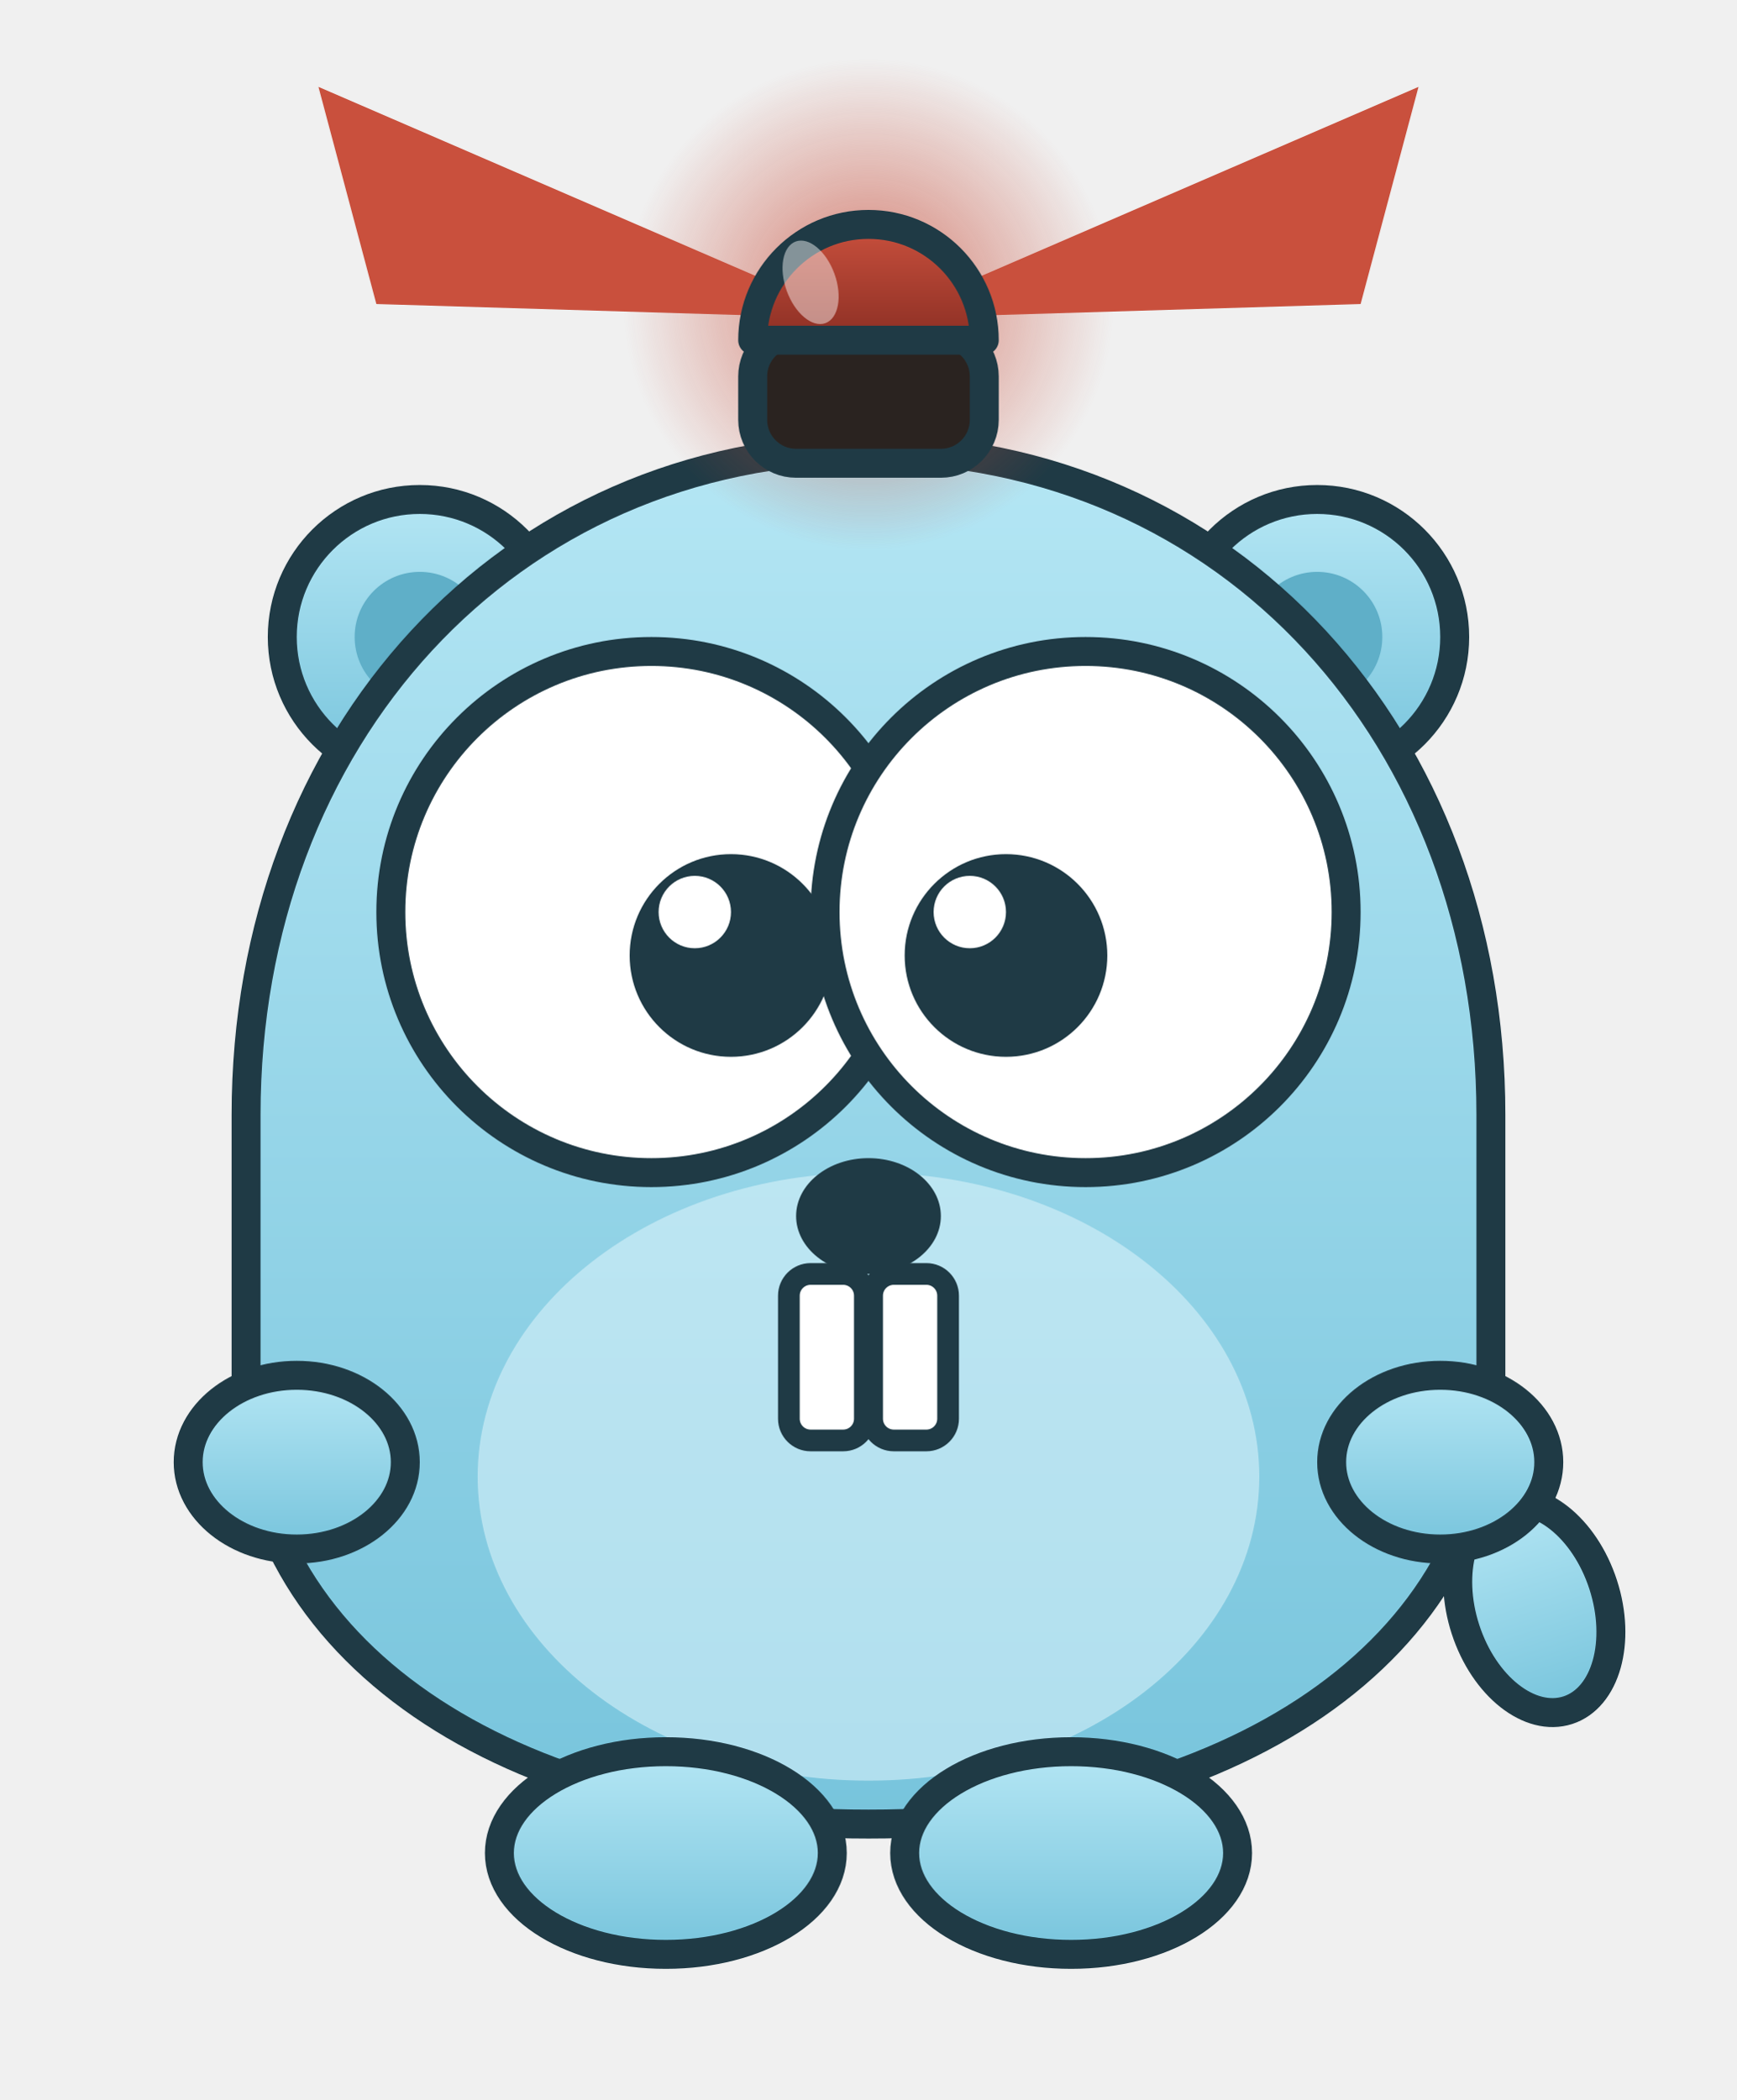
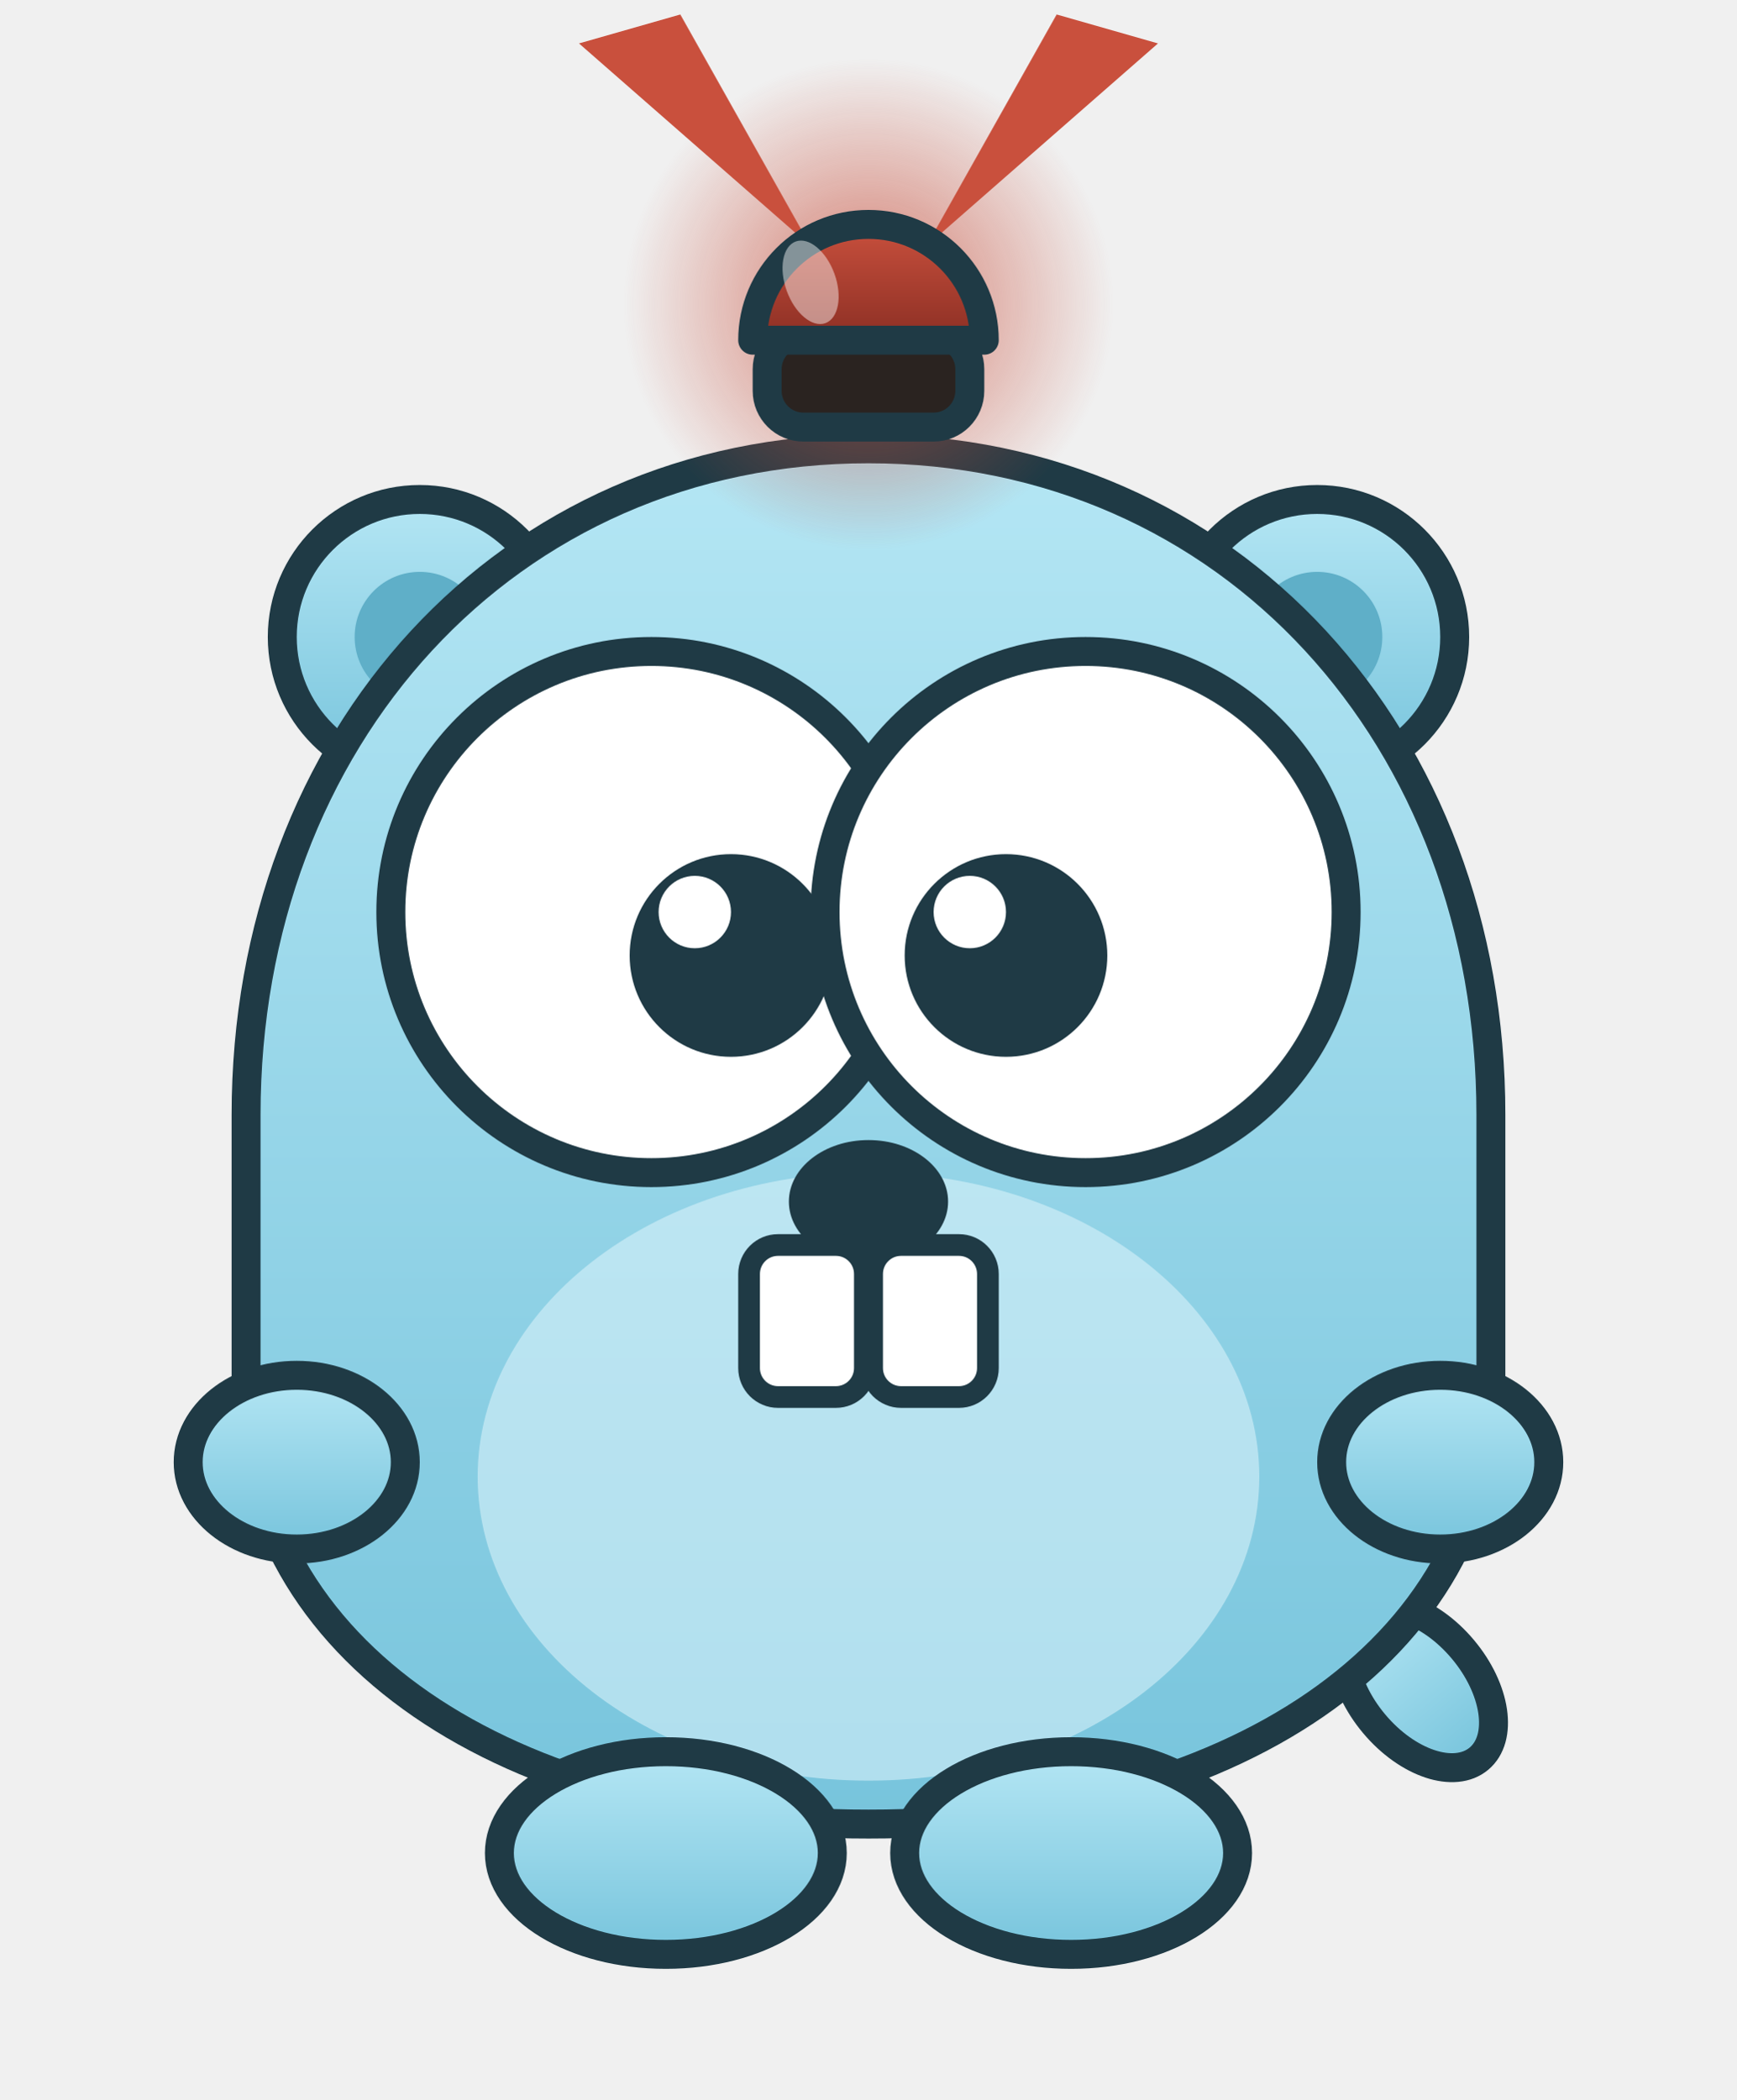
<svg xmlns="http://www.w3.org/2000/svg" viewBox="0 0 240 290" width="240" height="290" role="img" aria-labelledby="gopherTitle gopherDesc">
  <defs>
    <linearGradient id="seBody" x1="0" y1="0" x2="0" y2="1">
      <stop offset="0" stop-color="#B4E6F4" />
      <stop offset="1" stop-color="#77C4DC" />
    </linearGradient>
    <linearGradient id="seDome" x1="0" y1="1" x2="0" y2="0">
      <stop offset="0" stop-color="#8c2f24" />
      <stop offset="1" stop-color="#c9503d" />
    </linearGradient>
    <radialGradient id="seGlow">
      <stop offset="0" stop-color="#c9503d" stop-opacity=".75" />
      <stop offset="1" stop-color="#c9503d" stop-opacity="0" />
    </radialGradient>
  </defs>
  <style>
    /* The beacon does not sweep across the face — two cones alternating read
       as a rotating light without a red bar wiping over the eyes every cycle. */
    @keyframes se-pulse { 0%, 100% { opacity: .35 } 50% { opacity: .95 } }
    @keyframes se-cone-l { 0%, 100% { opacity: .06 } 28% { opacity: .42 } }
    @keyframes se-cone-r { 0%, 100% { opacity: .06 } 78% { opacity: .42 } }

    .se-glow   { animation: se-pulse  2.2s ease-in-out infinite; }
    .se-cone-l { animation: se-cone-l 2.2s ease-in-out infinite; }
    .se-cone-r { animation: se-cone-r 2.2s ease-in-out infinite; }

    @media (prefers-reduced-motion: reduce) {
      .se-glow, .se-cone-l, .se-cone-r { animation: none; opacity: .4; }
    }
  </style>
  <g fill="none" stroke="#1F3A45" stroke-width="4" stroke-linecap="round" stroke-linejoin="round">
    <circle cx="58" cy="88" r="19" fill="url(#seBody)" />
    <circle cx="182" cy="88" r="19" fill="url(#seBody)" />
    <circle cx="58" cy="88" r="9" fill="#5FAFC8" stroke="none" />
    <circle cx="182" cy="88" r="9" fill="#5FAFC8" stroke="none" />
-     <ellipse cx="212" cy="222" rx="10" ry="15" fill="url(#seBody)" transform="rotate(-18 212 222)" />
+     <ellipse cx="196" cy="233" rx="8" ry="13" fill="url(#seBody)" transform="rotate(-40 196 233)" />
    <path fill="url(#seBody)" d="M120 62       C170 62 206 102 206 154       L206 192       C206 228 170 252 120 252       C70 252 34 228 34 192       L34 154       C34 102 70 62 120 62 Z" />
    <ellipse cx="120" cy="204" rx="54" ry="42" fill="#DFF4FB" stroke="none" opacity=".55" />
    <ellipse cx="41" cy="202" rx="15" ry="12" fill="url(#seBody)" />
    <ellipse cx="199" cy="202" rx="15" ry="12" fill="url(#seBody)" />
    <ellipse cx="92" cy="256" rx="23" ry="14" fill="url(#seBody)" />
    <ellipse cx="148" cy="256" rx="23" ry="14" fill="url(#seBody)" />
    <circle cx="90" cy="126" r="36" fill="#FFFFFF" />
    <circle cx="150" cy="126" r="36" fill="#FFFFFF" />
    <circle cx="101" cy="132" r="14" fill="#1F3A45" stroke="none" />
    <circle cx="139" cy="132" r="14" fill="#1F3A45" stroke="none" />
    <circle cx="96" cy="126" r="5" fill="#FFFFFF" stroke="none" />
    <circle cx="134" cy="126" r="5" fill="#FFFFFF" stroke="none" />
-     <ellipse cx="120" cy="168" rx="10" ry="8" fill="#1F3A45" stroke="none" />
-     <rect x="109" y="176" width="10.5" height="23" rx="3" fill="#FFFFFF" stroke-width="3" />
-     <rect x="120.5" y="176" width="10.5" height="23" rx="3" fill="#FFFFFF" stroke-width="3" />
+     <ellipse cx="120" cy="166" rx="11" ry="8.5" fill="#1F3A45" stroke="none" />
+     <rect x="103.5" y="172" width="16" height="21" rx="4" fill="#FFFFFF" stroke-width="3" />
+     <rect x="120.5" y="172" width="16" height="21" rx="4" fill="#FFFFFF" stroke-width="3" />
    <circle class="se-glow" cx="120" cy="42" r="34" fill="url(#seGlow)" stroke="none" />
-     <path class="se-cone-l" d="M118 44 L44 12 L52 42 Z" fill="#c9503d" stroke="none" />
-     <path class="se-cone-r" d="M122 44 L196 12 L188 42 Z" fill="#c9503d" stroke="none" />
-     <rect x="104" y="46" width="32" height="18" rx="6" fill="#2A2320" />
+     <path class="se-cone-l" d="M112 34 L80 6 L94 2 Z" fill="#c9503d" stroke="none" />
+     <path class="se-cone-r" d="M128 34 L160 6 L146 2 Z" fill="#c9503d" stroke="none" />
+     <rect x="106" y="46" width="28" height="13" rx="5" fill="#2A2320" />
    <path d="M104 47 A16 16 0 0 1 136 47 Z" fill="url(#seDome)" />
    <ellipse cx="112" cy="39" rx="3.5" ry="6" fill="#FFFFFF" stroke="none" opacity=".45" transform="rotate(-20 112 39)" />
  </g>
</svg>
